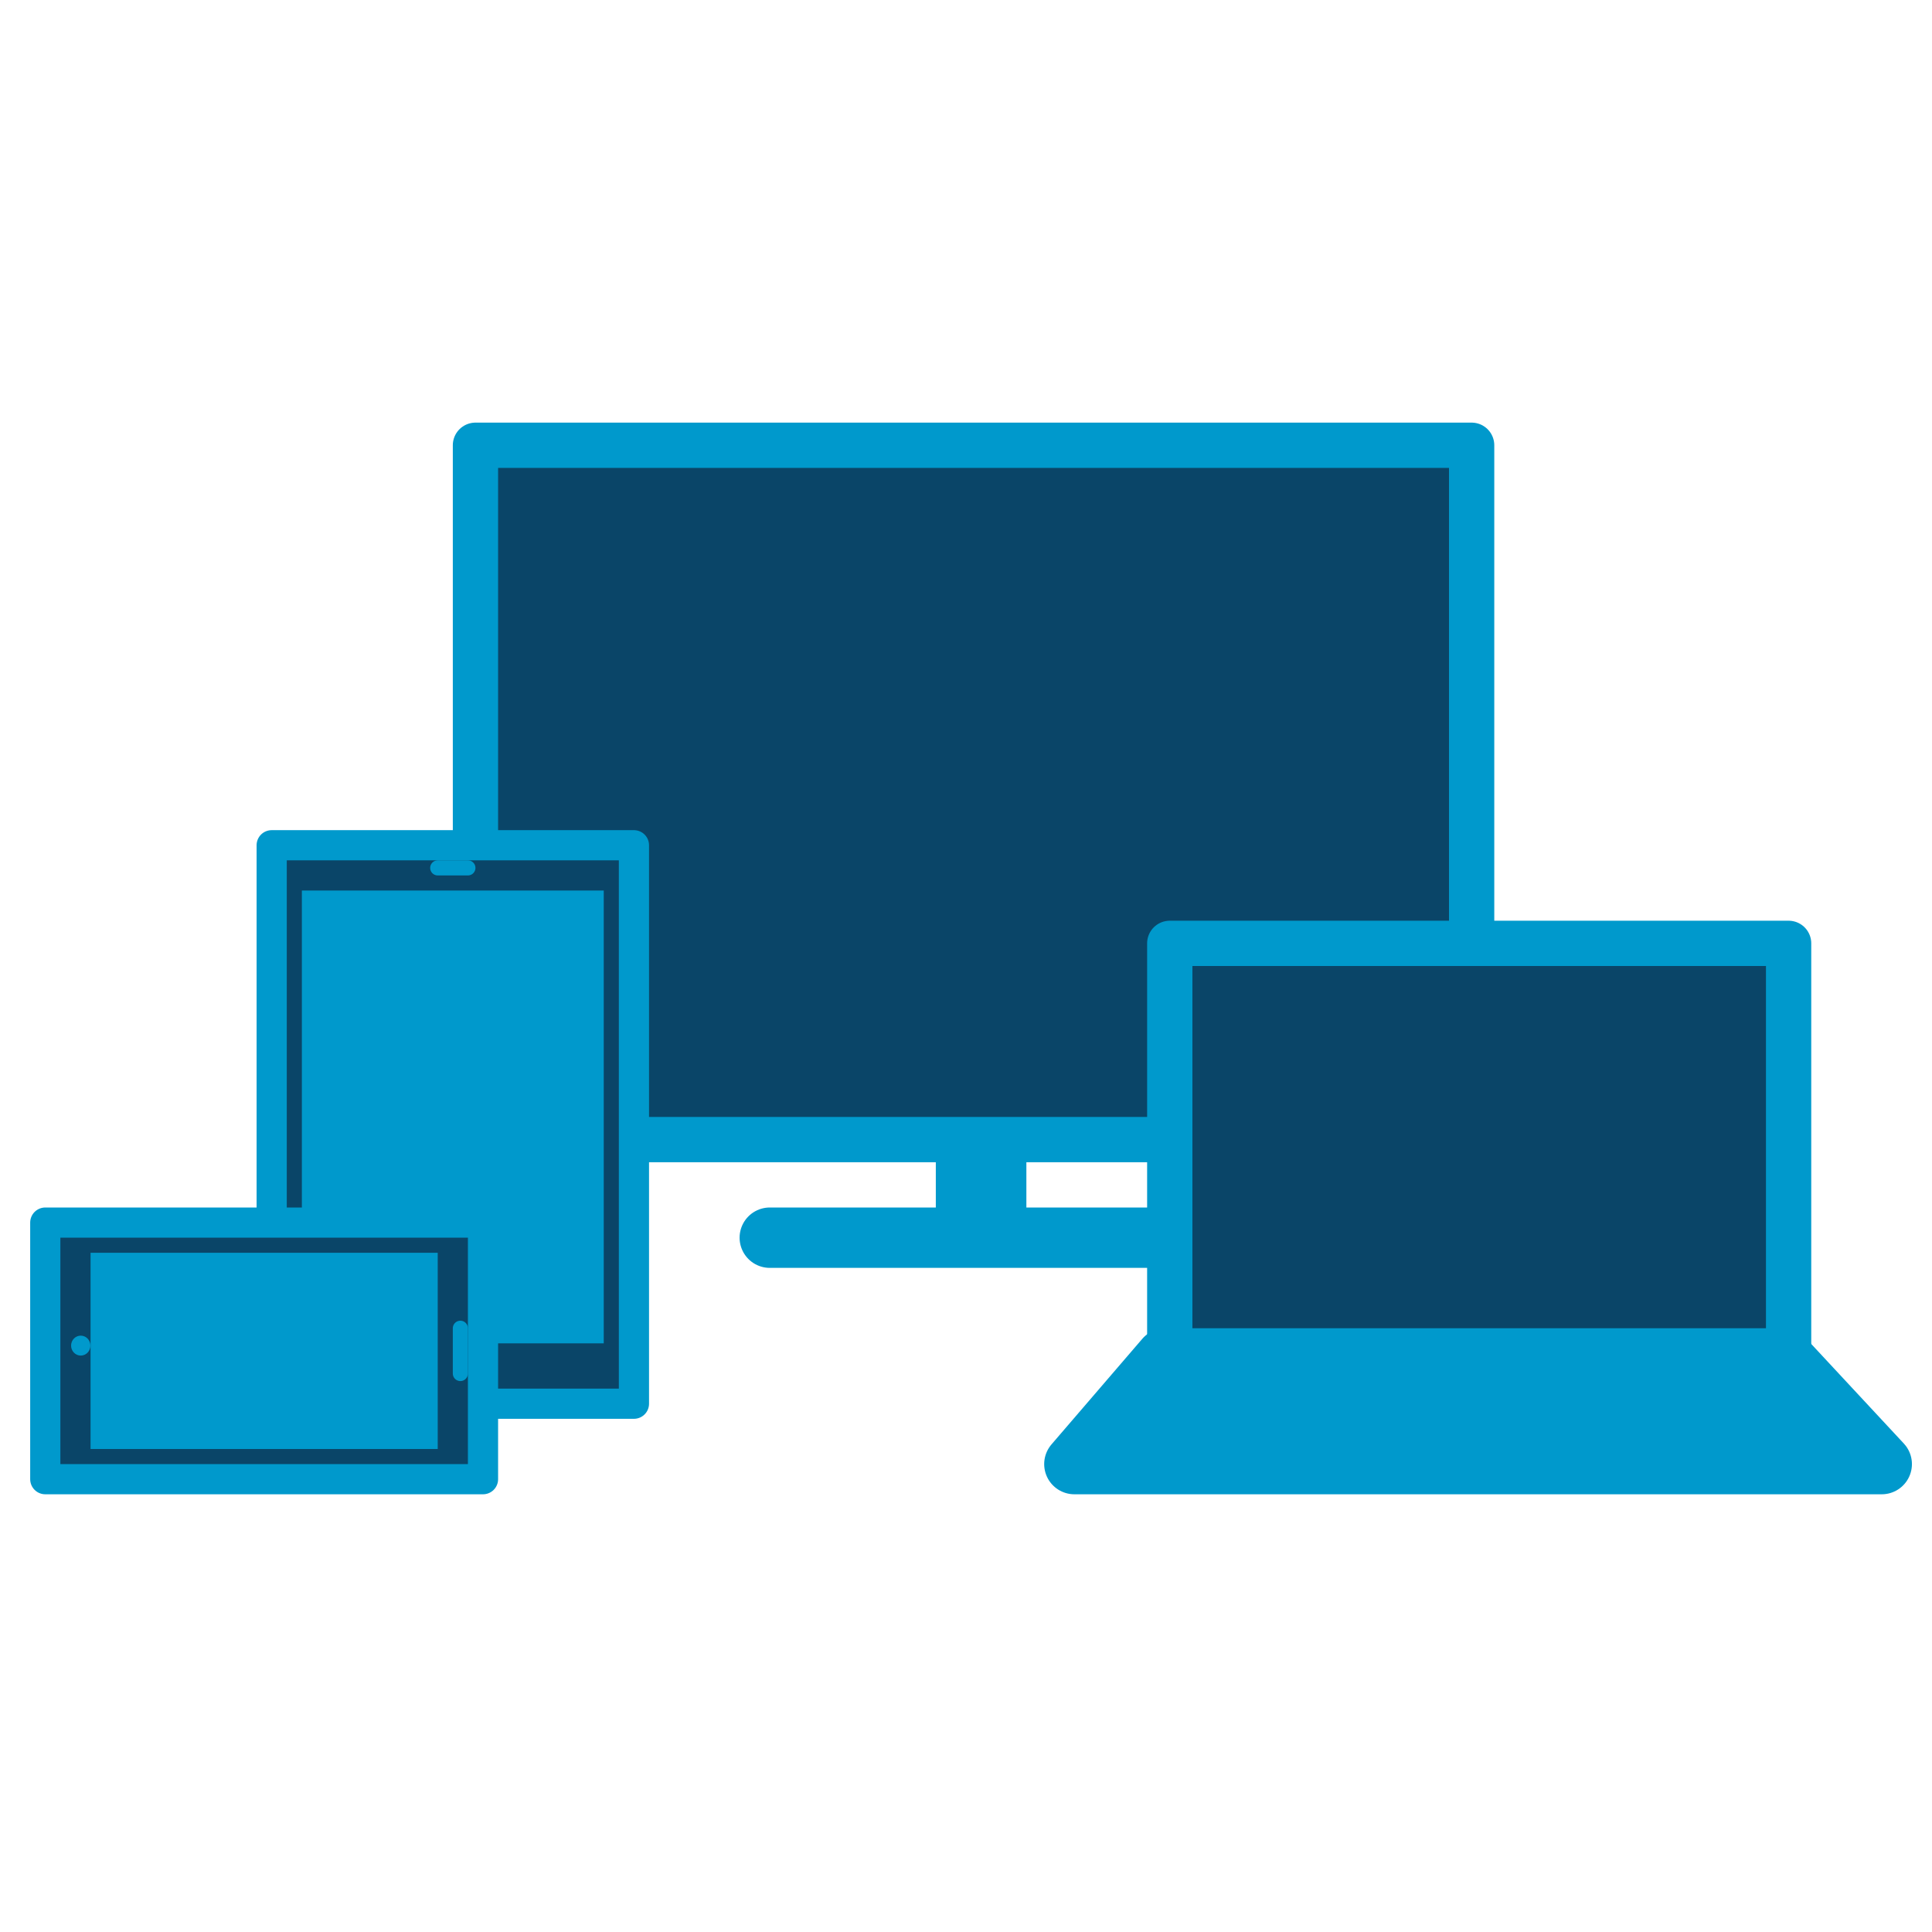
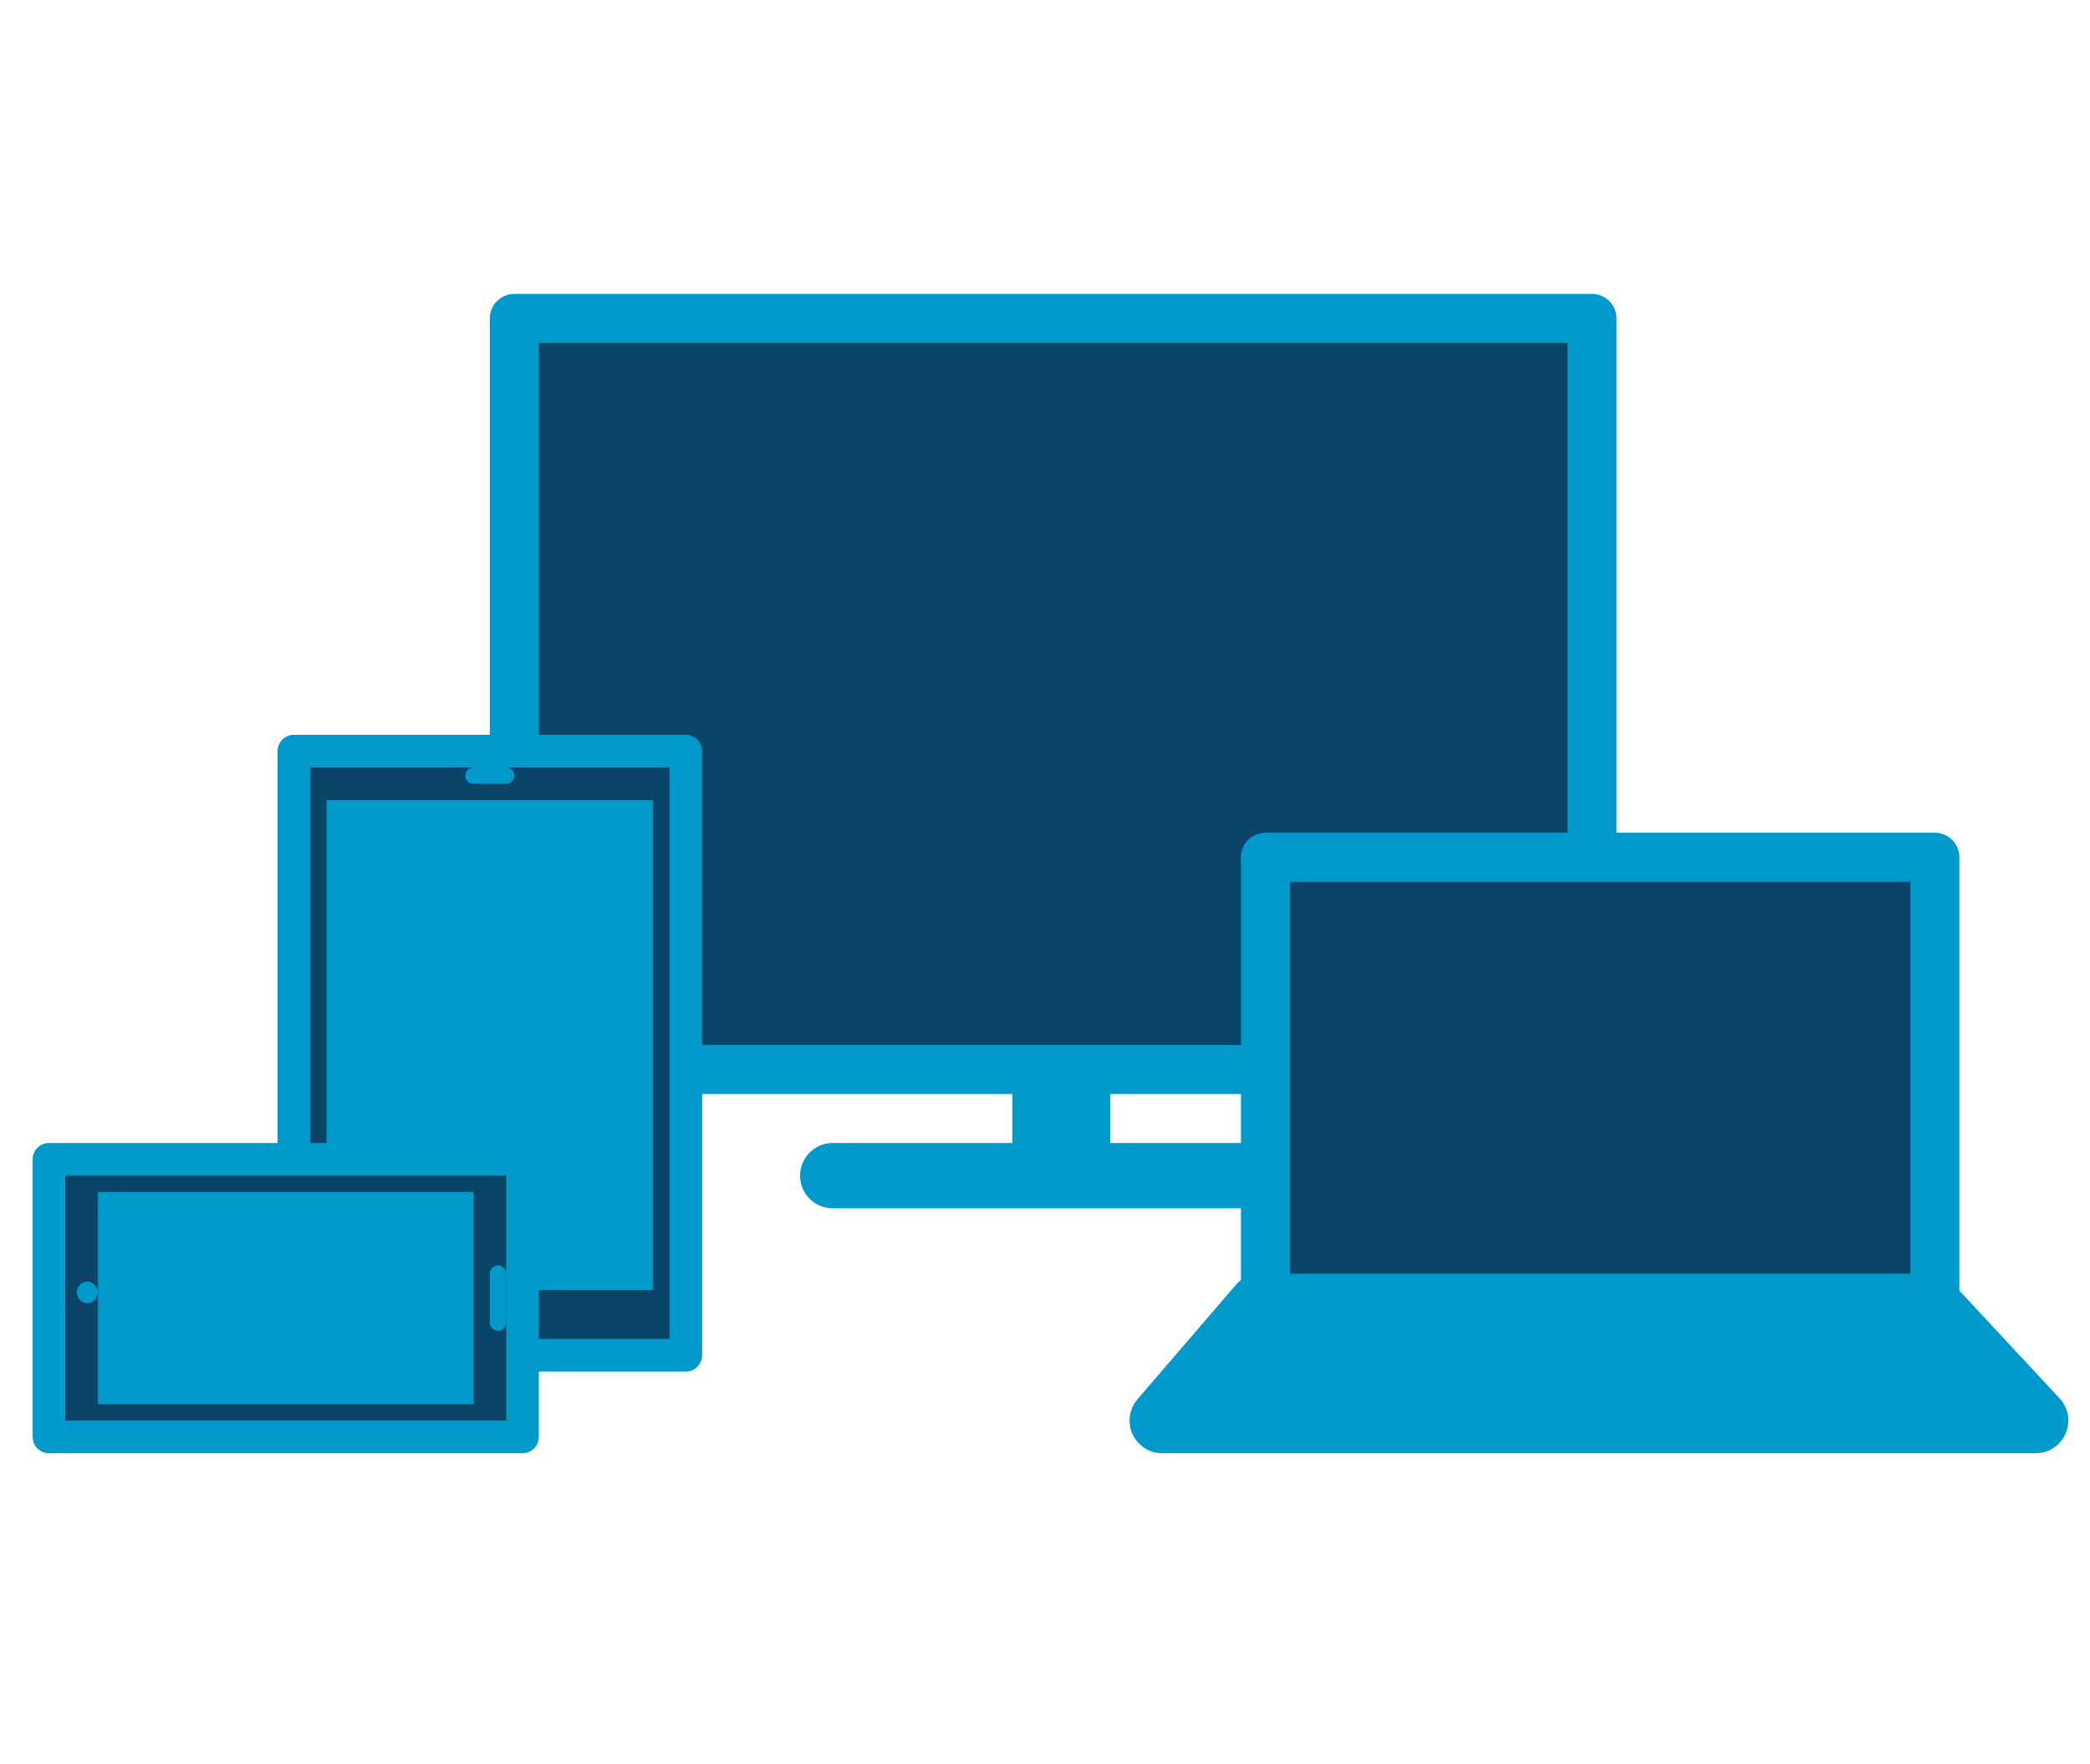
- <svg xmlns="http://www.w3.org/2000/svg" version="1.1" id="Layer_1" x="0px" y="0px" width="128px" height="128px" viewBox="0 0 128 128" enable-background="new 0 0 128 128" xml:space="preserve">
+ <svg xmlns="http://www.w3.org/2000/svg" version="1.1" id="Layer_1" x="0px" y="0px" width="128px" height="108px" viewBox="0 0 128 108" enable-background="new 0 0 128 108" xml:space="preserve">
  <g>
    <g>
      <g>
-         <line fill="none" stroke="#0099CC" stroke-width="6" stroke-miterlimit="10" x1="65" y1="66" x2="65" y2="81" />
-         <line fill="none" stroke="#0099CC" stroke-width="4" stroke-linecap="round" stroke-miterlimit="10" x1="51" y1="82" x2="79" y2="82" />
-         <rect x="31.5" y="29.5" fill="#0A4568" stroke="#0099CC" stroke-width="3" stroke-linejoin="round" stroke-miterlimit="10" width="66" height="46" />
+         <line fill="none" stroke="#0099CC" stroke-width="6" stroke-miterlimit="10" x1="65" y1="56" x2="65" y2="71" />
+         <line fill="none" stroke="#0099CC" stroke-width="4" stroke-linecap="round" stroke-miterlimit="10" x1="51" y1="72" x2="79" y2="72" />
+         <rect x="31.5" y="19.5" fill="#0A4568" stroke="#0099CC" stroke-width="3" stroke-linejoin="round" stroke-miterlimit="10" width="66" height="46" />
      </g>
    </g>
    <g>
      <g>
-         <rect x="77.5" y="62.5" fill="#0A4568" stroke="#0099CC" stroke-width="3" stroke-linejoin="round" stroke-miterlimit="10" width="41" height="29" />
-         <polygon fill="#0099CC" stroke="#0099CC" stroke-width="4" stroke-linejoin="round" stroke-miterlimit="10" points="124.67,97      71.18,97 77.2,90 118.16,90    " />
+         <rect x="77.5" y="52.5" fill="#0A4568" stroke="#0099CC" stroke-width="3" stroke-linejoin="round" stroke-miterlimit="10" width="41" height="29" />
+         <polygon fill="#0099CC" stroke="#0099CC" stroke-width="4" stroke-linejoin="round" stroke-miterlimit="10" points="124.67,87      71.18,87 77.2,80 118.16,80    " />
      </g>
    </g>
    <g>
      <g>
-         <rect x="18" y="56" fill="#0A4568" stroke="#0099CC" stroke-width="2" stroke-linecap="round" stroke-linejoin="round" stroke-miterlimit="10" width="24" height="37" />
-         <rect x="20" y="59" fill="#0099CC" width="20" height="30" />
-         <line fill="none" stroke="#0099CC" stroke-linecap="round" stroke-linejoin="round" stroke-miterlimit="10" x1="31" y1="57.5" x2="29" y2="57.5" />
-         <ellipse fill="#0099CC" cx="30" cy="90.6" rx="1" ry="0.85" />
+         <rect x="18" y="46" fill="#0A4568" stroke="#0099CC" stroke-width="2" stroke-linecap="round" stroke-linejoin="round" stroke-miterlimit="10" width="24" height="37" />
+         <rect x="20" y="49" fill="#0099CC" width="20" height="30" />
+         <line fill="none" stroke="#0099CC" stroke-linecap="round" stroke-linejoin="round" stroke-miterlimit="10" x1="31" y1="47.5" x2="29" y2="47.5" />
+         <ellipse fill="#0099CC" cx="30" cy="80.6" rx="1" ry="0.85" />
      </g>
    </g>
    <g>
      <g>
-         <rect x="3" y="81" fill="#0A4568" stroke="#0099CC" stroke-width="2" stroke-linecap="round" stroke-linejoin="round" stroke-miterlimit="10" width="29" height="17" />
-         <rect x="6" y="83" fill="#0099CC" width="23" height="13" />
-         <line fill="none" stroke="#0099CC" stroke-linecap="round" stroke-linejoin="round" stroke-miterlimit="10" x1="30.5" y1="91" x2="30.5" y2="88" />
-         <ellipse fill="#0099CC" cx="5.35" cy="89.15" rx="0.64" ry="0.66" />
+         <rect x="3" y="71" fill="#0A4568" stroke="#0099CC" stroke-width="2" stroke-linecap="round" stroke-linejoin="round" stroke-miterlimit="10" width="29" height="17" />
+         <rect x="6" y="73" fill="#0099CC" width="23" height="13" />
+         <line fill="none" stroke="#0099CC" stroke-linecap="round" stroke-linejoin="round" stroke-miterlimit="10" x1="30.5" y1="81" x2="30.5" y2="78" />
+         <ellipse fill="#0099CC" cx="5.35" cy="79.15" rx="0.64" ry="0.66" />
      </g>
    </g>
  </g>
</svg>
